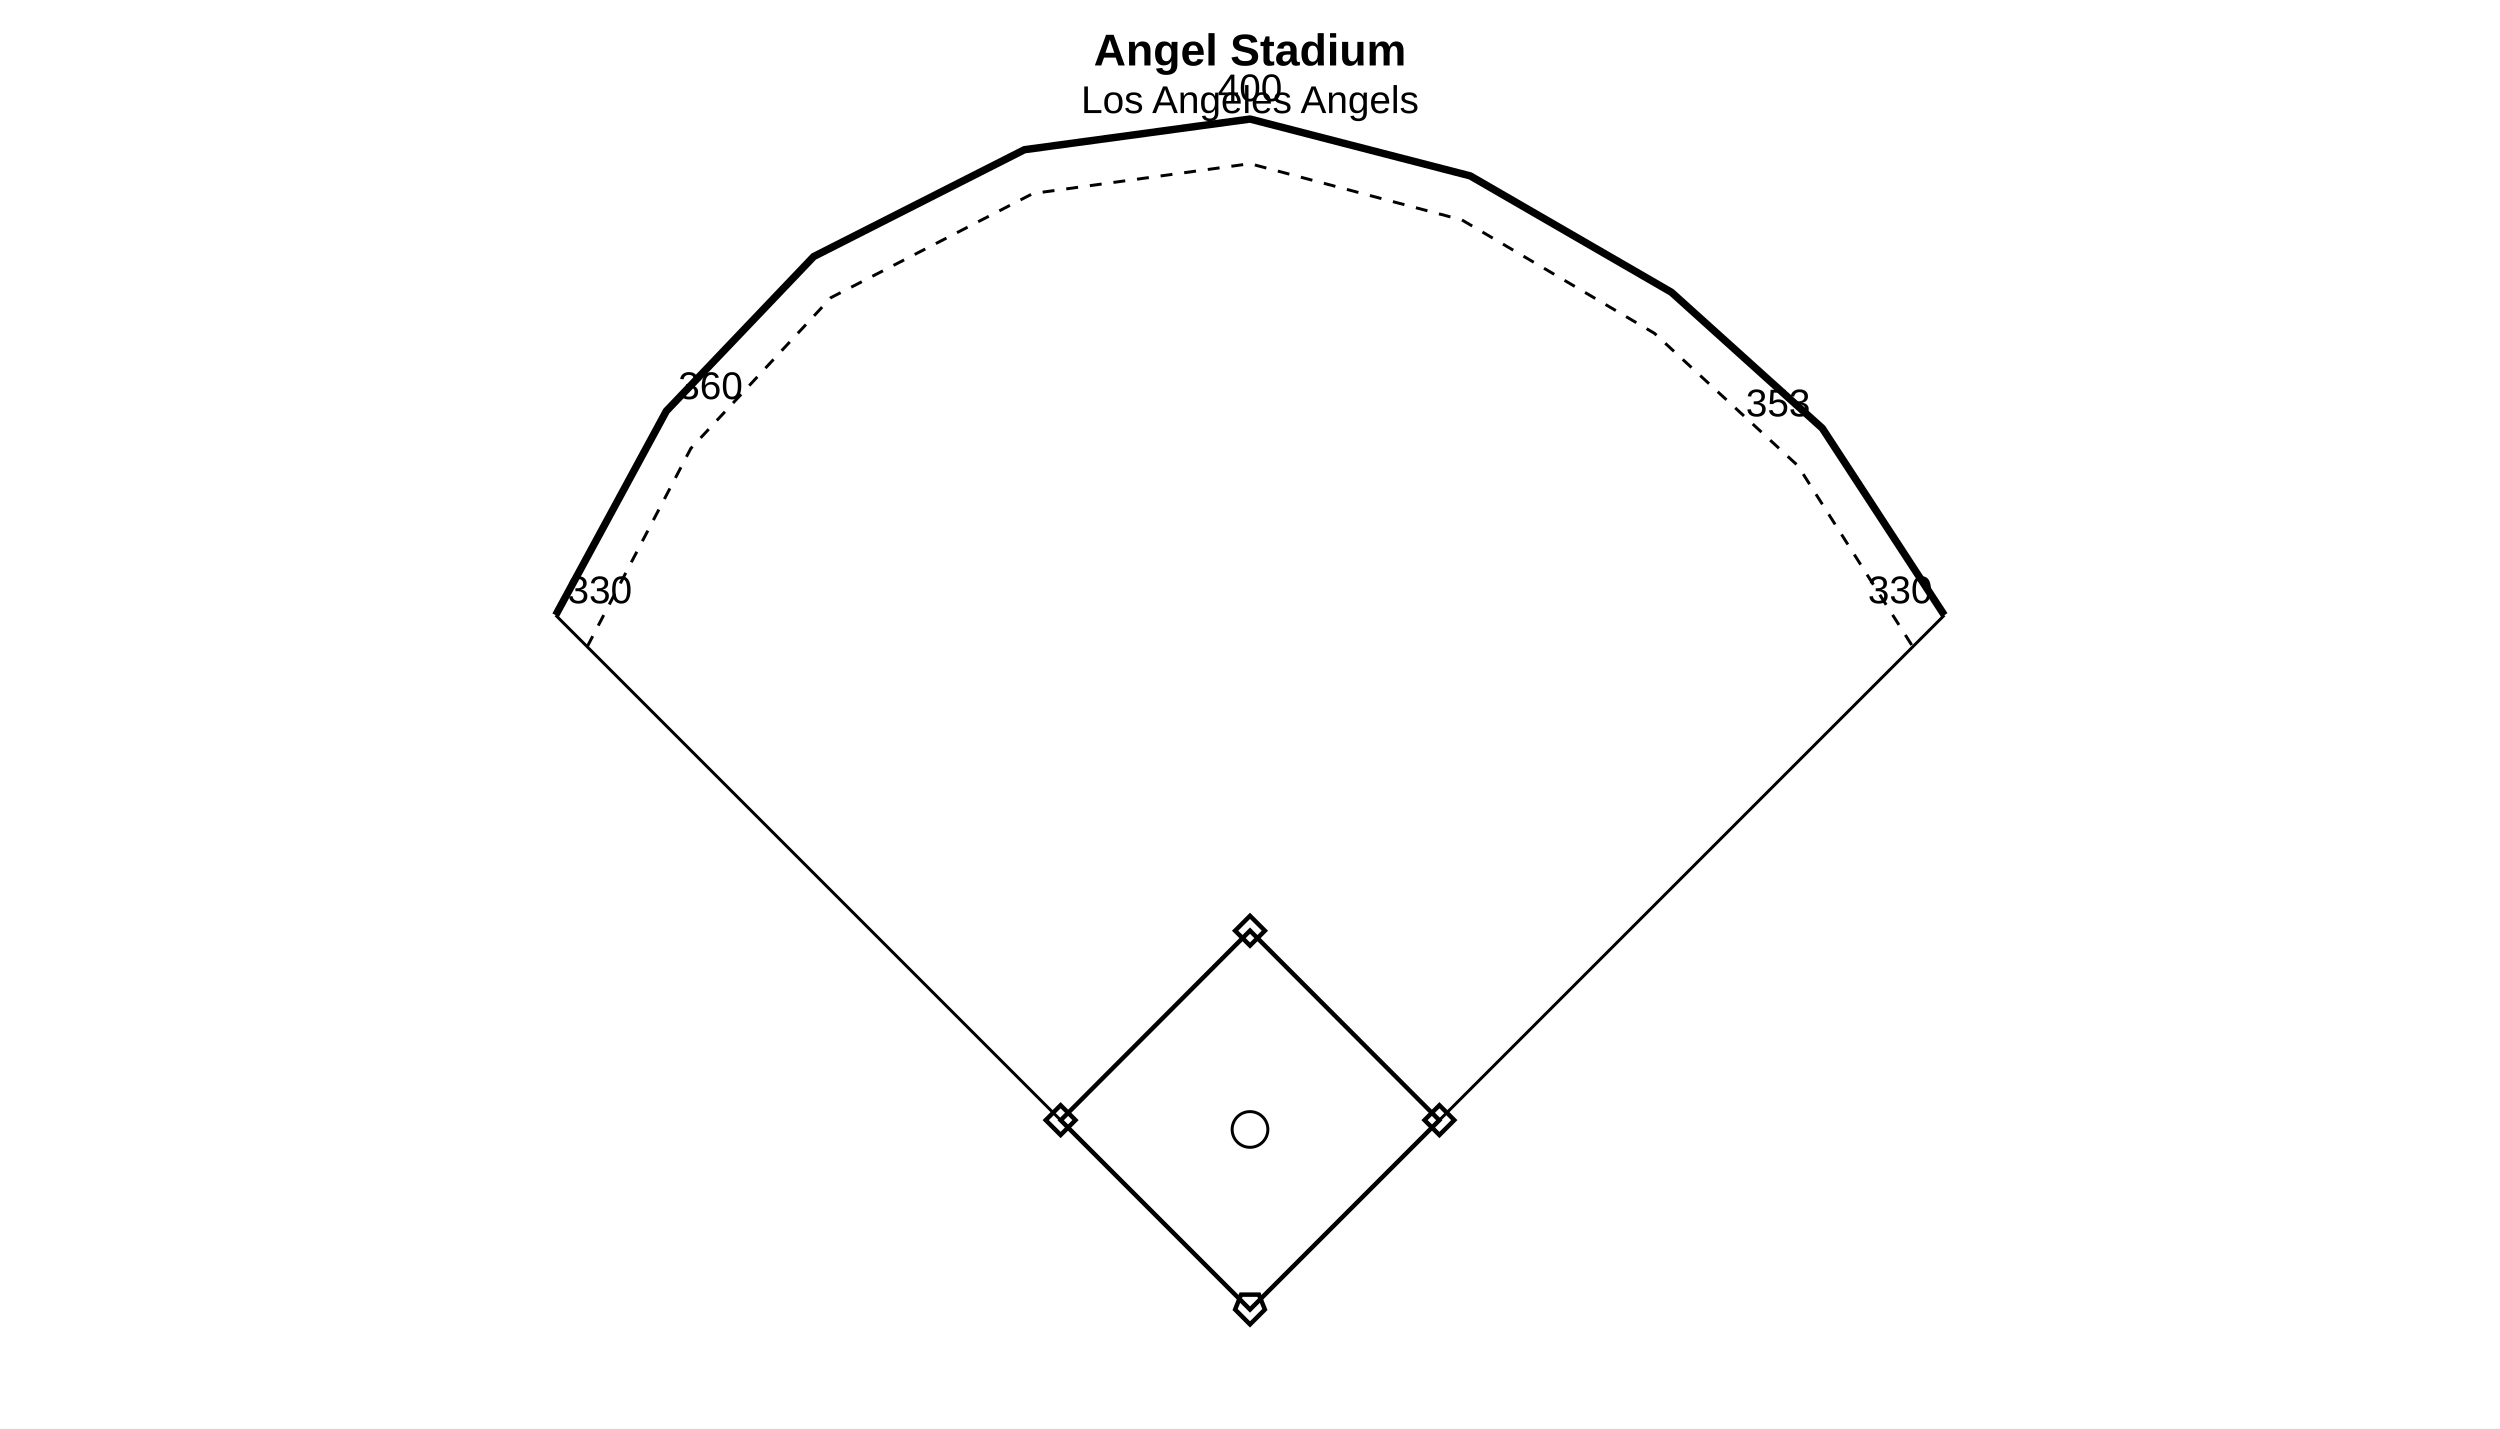
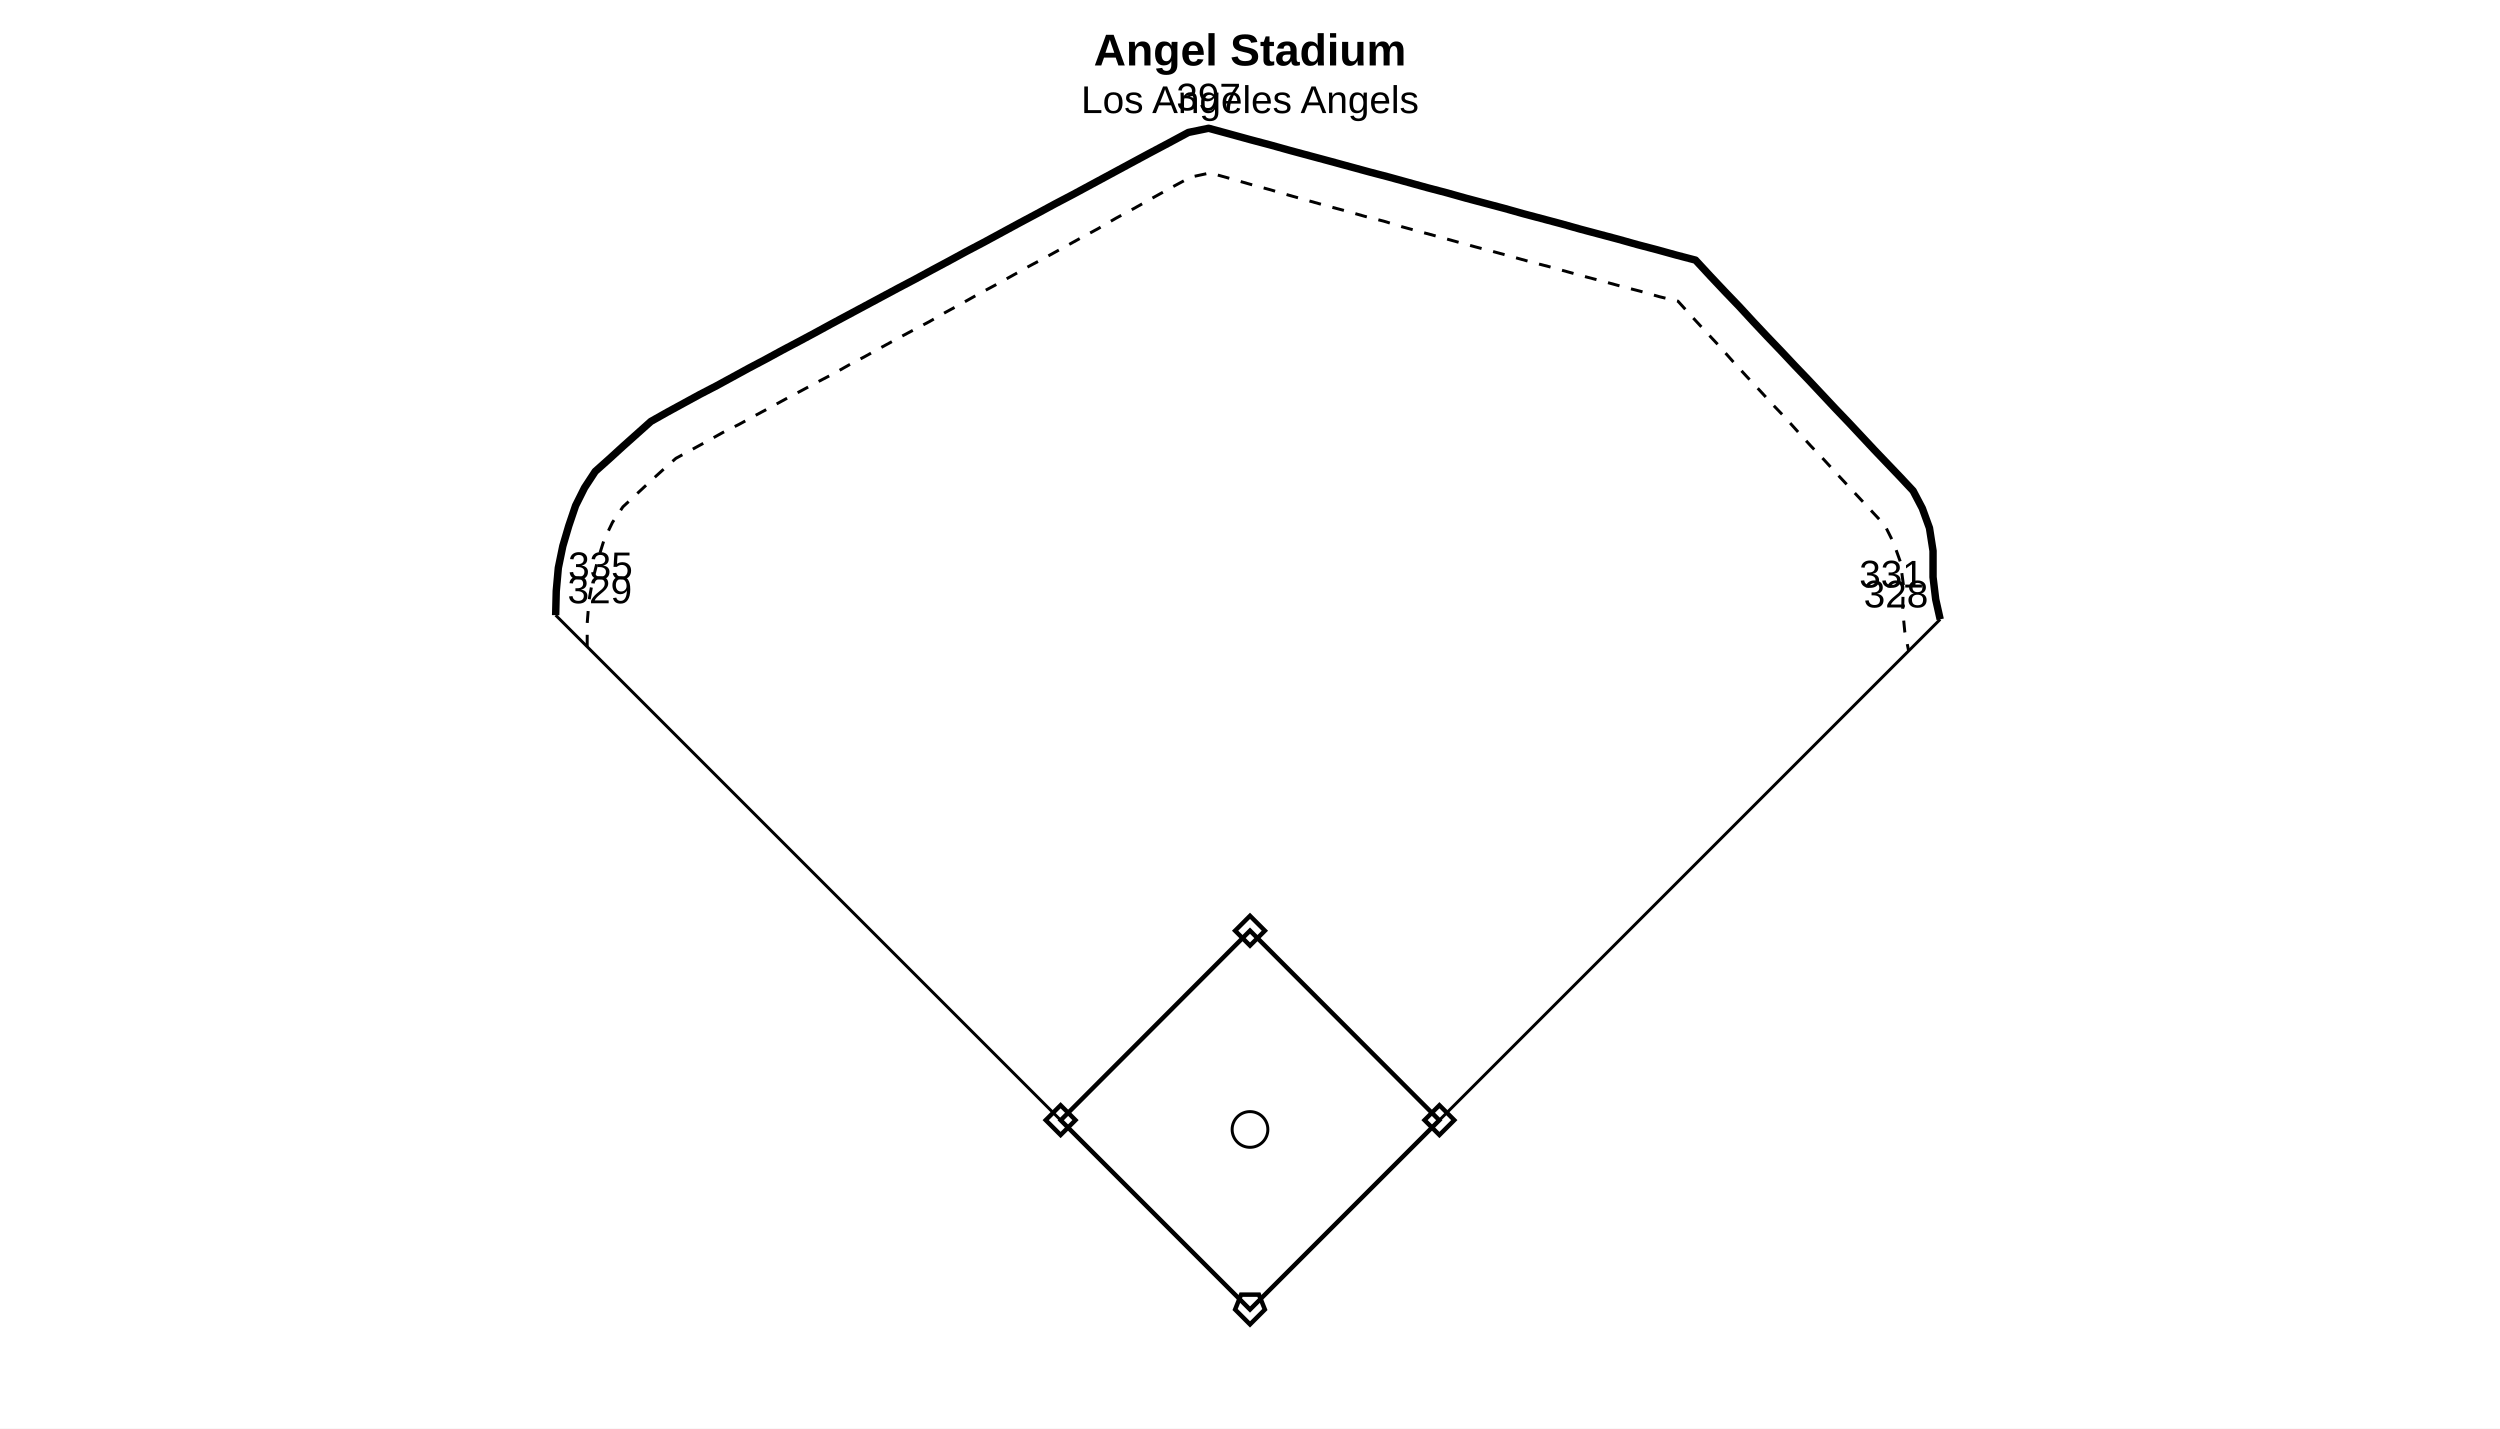
<svg xmlns="http://www.w3.org/2000/svg" width="840" height="480" viewBox="0 0 840 480">
  <rect x="0" y="0" width="840" height="480" fill="white" />
  <line x1="420.0" y1="440.0" x2="186.7" y2="206.7" stroke="black" stroke-width="1" />
-   <line x1="420.0" y1="440.0" x2="653.3" y2="206.7" stroke="black" stroke-width="1" />
-   <polyline points="197.3,217.3 232.1,150.7 279.2,100.0 347.1,65.0 420.0,55.0 491.2,73.9 555.9,112.0 604.1,156.5 642.7,217.3" fill="none" stroke="black" stroke-width="1" stroke-dasharray="4 4" />
-   <polyline points="186.7,206.7 223.9,138.1 273.4,86.2 344.2,50.3 420.0,40.0 494.0,59.1 561.6,98.2 612.3,143.9 653.3,206.7" fill="none" stroke="black" stroke-width="2.5" stroke-linejoin="round" />
+   <line x1="420.0" y1="440.0" x2="651.9" y2="208.1" stroke="black" stroke-width="1" />
+   <polyline points="197.3,217.3 197.3,209.4 197.9,201.8 199.2,194.6 200.9,188.0 203.0,181.3 205.8,175.5 209.3,170.3 213.7,166.2 218.1,162.1 222.6,158.0 227.1,154.0 232.4,151.1 237.7,148.2 242.9,145.3 248.3,142.6 253.6,139.7 258.8,136.9 264.1,134.0 269.4,131.2 274.6,128.4 280.0,125.6 285.3,122.6 290.6,119.8 296.0,116.8 301.3,113.9 306.7,111.0 312.2,108.1 317.6,105.0 323.1,102.0 328.6,98.9 334.2,95.9 339.8,92.8 345.5,89.6 351.3,86.5 357.1,83.3 362.9,80.1 369.0,76.8 375.0,73.3 381.1,70.0 387.3,66.5 393.6,63.0 400.1,59.5 406.6,58.1 413.4,60.0 420.0,61.9 426.6,63.7 433.1,65.6 439.5,67.4 445.9,69.2 452.3,70.9 458.6,72.7 464.9,74.3 471.1,76.2 477.3,77.9 483.6,79.6 489.7,81.3 495.9,83.0 502.0,84.6 508.2,86.3 514.3,88.0 520.5,89.6 526.6,91.3 532.8,93.0 538.9,94.6 545.1,96.3 551.3,97.9 557.6,99.7 563.8,101.2 568.5,106.4 573.2,111.5 577.8,116.4 582.3,121.5 586.8,126.4 591.2,131.1 595.6,135.9 600.0,140.5 604.3,145.3 608.4,149.8 612.7,154.3 616.9,158.9 621.0,163.3 625.2,167.8 629.3,172.2 633.3,176.5 636.2,182.3 638.5,188.7 639.5,196.2 639.3,204.9 640.0,212.2 641.3,218.7" fill="none" stroke="black" stroke-width="1" stroke-dasharray="4 4" />
+   <polyline points="186.7,206.7 186.9,198.6 187.6,190.8 189.1,183.5 191.1,176.7 193.4,169.9 196.4,163.9 200.0,158.4 204.7,154.2 209.3,150.0 214.0,145.8 218.7,141.6 224.2,138.5 229.7,135.5 235.2,132.5 240.8,129.6 246.3,126.6 251.8,123.6 257.3,120.7 262.8,117.7 268.3,114.8 273.9,111.8 279.4,108.8 285.0,105.8 290.6,102.8 296.2,99.8 301.8,96.8 307.5,93.8 313.2,90.7 319.0,87.6 324.7,84.5 330.6,81.4 336.5,78.2 342.4,75.0 348.4,71.8 354.5,68.5 360.6,65.3 366.9,61.9 373.2,58.5 379.5,55.1 386.0,51.6 392.6,48.1 399.3,44.5 406.1,43.1 413.1,45.0 420.0,46.9 426.8,48.7 433.6,50.6 440.3,52.4 447.0,54.2 453.6,56.0 460.2,57.8 466.7,59.5 473.2,61.3 479.7,63.1 486.2,64.8 492.6,66.6 499.0,68.3 505.4,70.0 511.8,71.8 518.2,73.5 524.6,75.2 531.0,77.0 537.4,78.7 543.8,80.4 550.2,82.2 556.7,83.9 563.2,85.7 569.7,87.4 574.6,92.7 579.5,97.9 584.4,103.0 589.1,108.1 593.8,113.1 598.5,118.0 603.1,122.9 607.7,127.7 612.2,132.5 616.6,137.2 621.1,141.9 625.5,146.6 629.8,151.2 634.2,155.8 638.5,160.3 642.8,164.9 645.9,170.8 648.3,177.4 649.5,185.1 649.5,193.9 650.4,201.4 651.9,208.1" fill="none" stroke="black" stroke-width="2.5" stroke-linejoin="round" />
  <polyline points="352.8,507.2 354.5,508.8 356.2,510.4 357.9,511.9 359.7,513.4 361.6,514.9 363.4,516.3 365.3,517.7 367.2,519.0 369.2,520.3 371.2,521.5 373.2,522.7 375.2,523.8 377.3,524.9 379.4,525.9 381.5,526.8 383.6,527.8 385.8,528.6 388.0,529.4 390.2,530.2 392.4,530.9 394.7,531.6 396.9,532.2 399.2,532.7 401.5,533.2 403.8,533.6 406.1,534.0 408.4,534.3 410.7,534.5 413.0,534.7 415.3,534.9 417.7,535.0 420.0,535.0 422.3,535.0 424.7,534.9 427.0,534.7 429.3,534.5 431.6,534.3 433.9,534.0 436.2,533.6 438.5,533.2 440.8,532.7 443.1,532.2 445.3,531.6 447.6,530.9 449.8,530.2 452.0,529.4 454.2,528.6 456.4,527.8 458.5,526.8 460.6,525.9 462.7,524.9 464.8,523.8 466.8,522.7 468.8,521.5 470.8,520.3 472.8,519.0 474.7,517.7 476.6,516.3 478.4,514.9 480.3,513.4 482.1,511.9 483.8,510.4 485.5,508.8 487.2,507.2" fill="none" stroke="black" stroke-width="1" />
  <polygon points="483.6,376.4 420.0,312.7 356.4,376.4 420.0,440.0" fill="none" stroke="black" stroke-width="1.5" />
  <polygon points="483.64,371.36 488.64,376.36 483.64,381.36 478.64,376.36" fill="none" stroke="black" stroke-width="1.5" />
  <polygon points="420,307.72 425,312.72 420,317.72 415,312.72" fill="none" stroke="black" stroke-width="1.5" />
  <polygon points="356.36,371.36 361.36,376.36 356.36,381.36 351.36,376.36" fill="none" stroke="black" stroke-width="1.5" />
  <polygon points="420,445 415,440 417,435 423,435 425,440" fill="none" stroke="black" stroke-width="1.5" />
  <circle cx="420.0" cy="379.5" r="6" fill="none" stroke="black" stroke-width="1" />
-   <text x="190.7" y="202.7" font-family="Arial,Helvetica,sans-serif" font-size="13" text-anchor="start" fill="black">330</text>
-   <text x="227.9" y="134.1" font-family="Arial,Helvetica,sans-serif" font-size="13" text-anchor="start" fill="black">360</text>
-   <text x="420.0" y="34.0" font-family="Arial,Helvetica,sans-serif" font-size="13" text-anchor="middle" fill="black">400</text>
-   <text x="608.3" y="139.9" font-family="Arial,Helvetica,sans-serif" font-size="13" text-anchor="end" fill="black">353</text>
-   <text x="649.3" y="202.7" font-family="Arial,Helvetica,sans-serif" font-size="13" text-anchor="end" fill="black">330</text>
+   <text x="190.7" y="202.7" font-family="Arial,Helvetica,sans-serif" font-size="13" text-anchor="start" fill="black">329</text>
+   <text x="190.9" y="194.6" font-family="Arial,Helvetica,sans-serif" font-size="13" text-anchor="start" fill="black">335</text>
+   <text x="406.1" y="37.1" font-family="Arial,Helvetica,sans-serif" font-size="13" text-anchor="middle" fill="black">397</text>
+   <text x="646.4" y="197.4" font-family="Arial,Helvetica,sans-serif" font-size="13" text-anchor="end" fill="black">331</text>
+   <text x="647.9" y="204.1" font-family="Arial,Helvetica,sans-serif" font-size="13" text-anchor="end" fill="black">328</text>
  <text x="420.0" y="22" font-family="Arial,Helvetica,sans-serif" font-size="15" font-weight="bold" text-anchor="middle" fill="black">Angel Stadium</text>
  <text x="420.0" y="38" font-family="Arial,Helvetica,sans-serif" font-size="13" text-anchor="middle" fill="black">Los Angeles Angels</text>
</svg>
